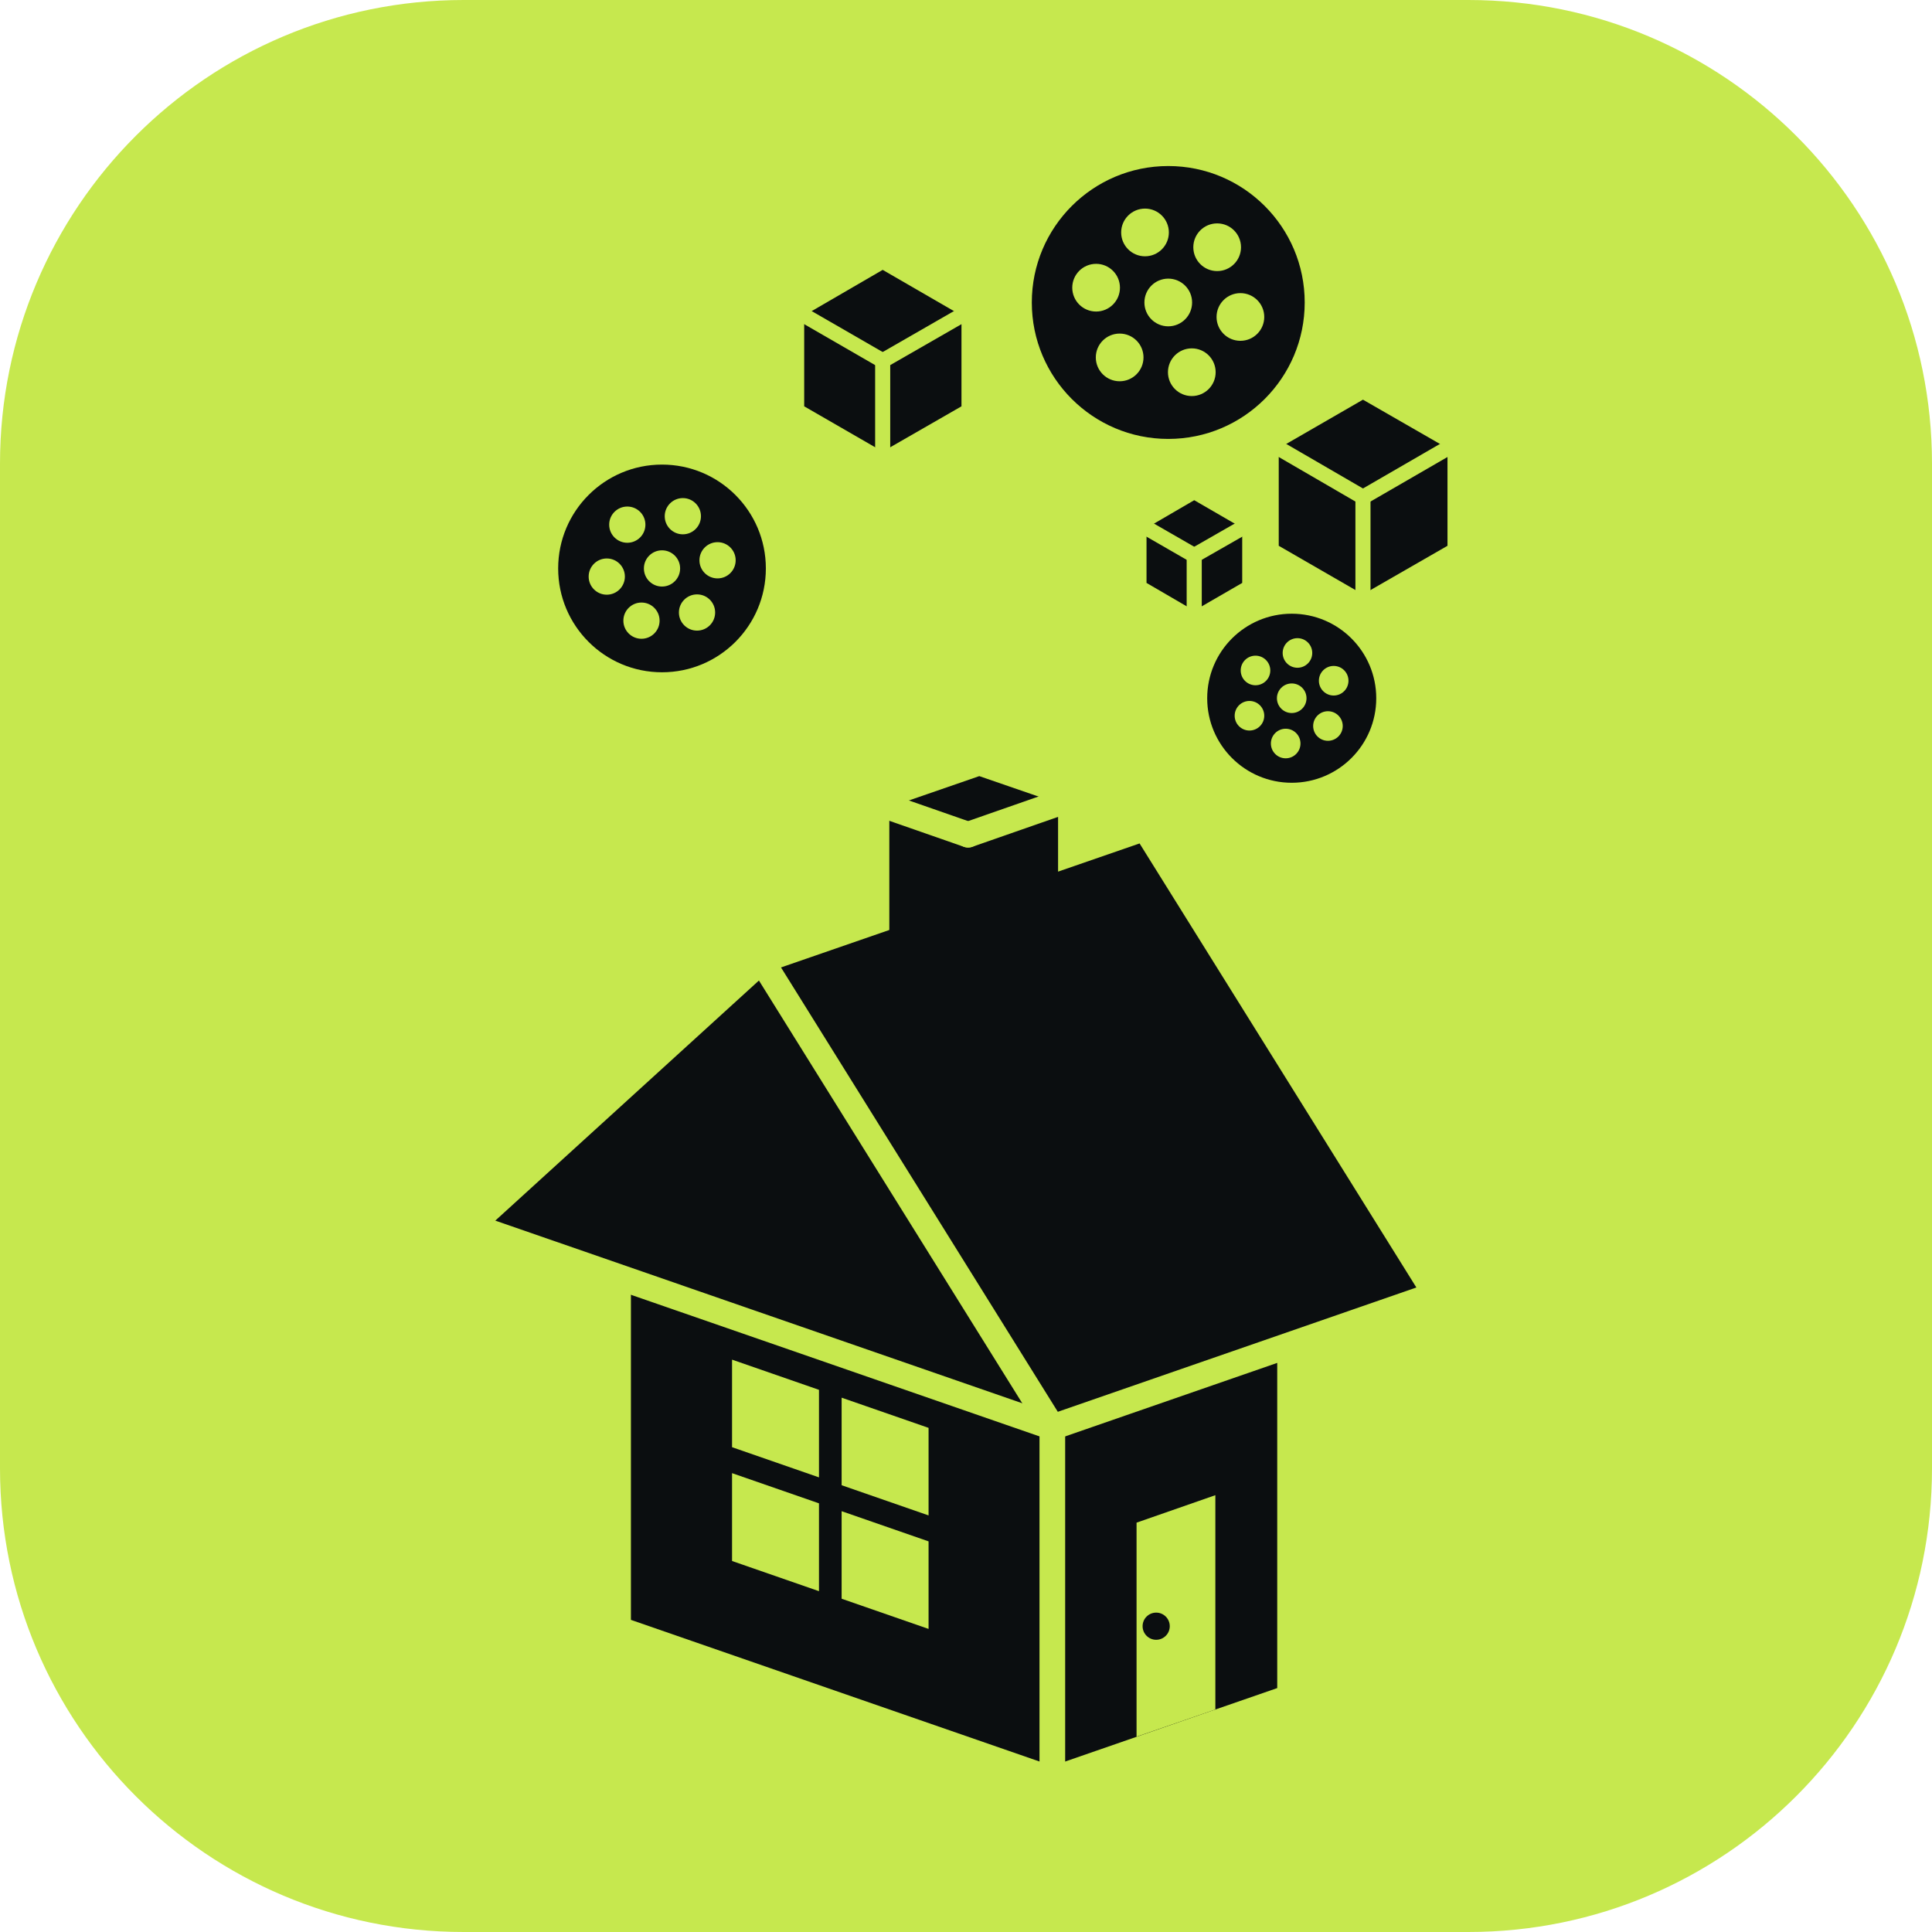
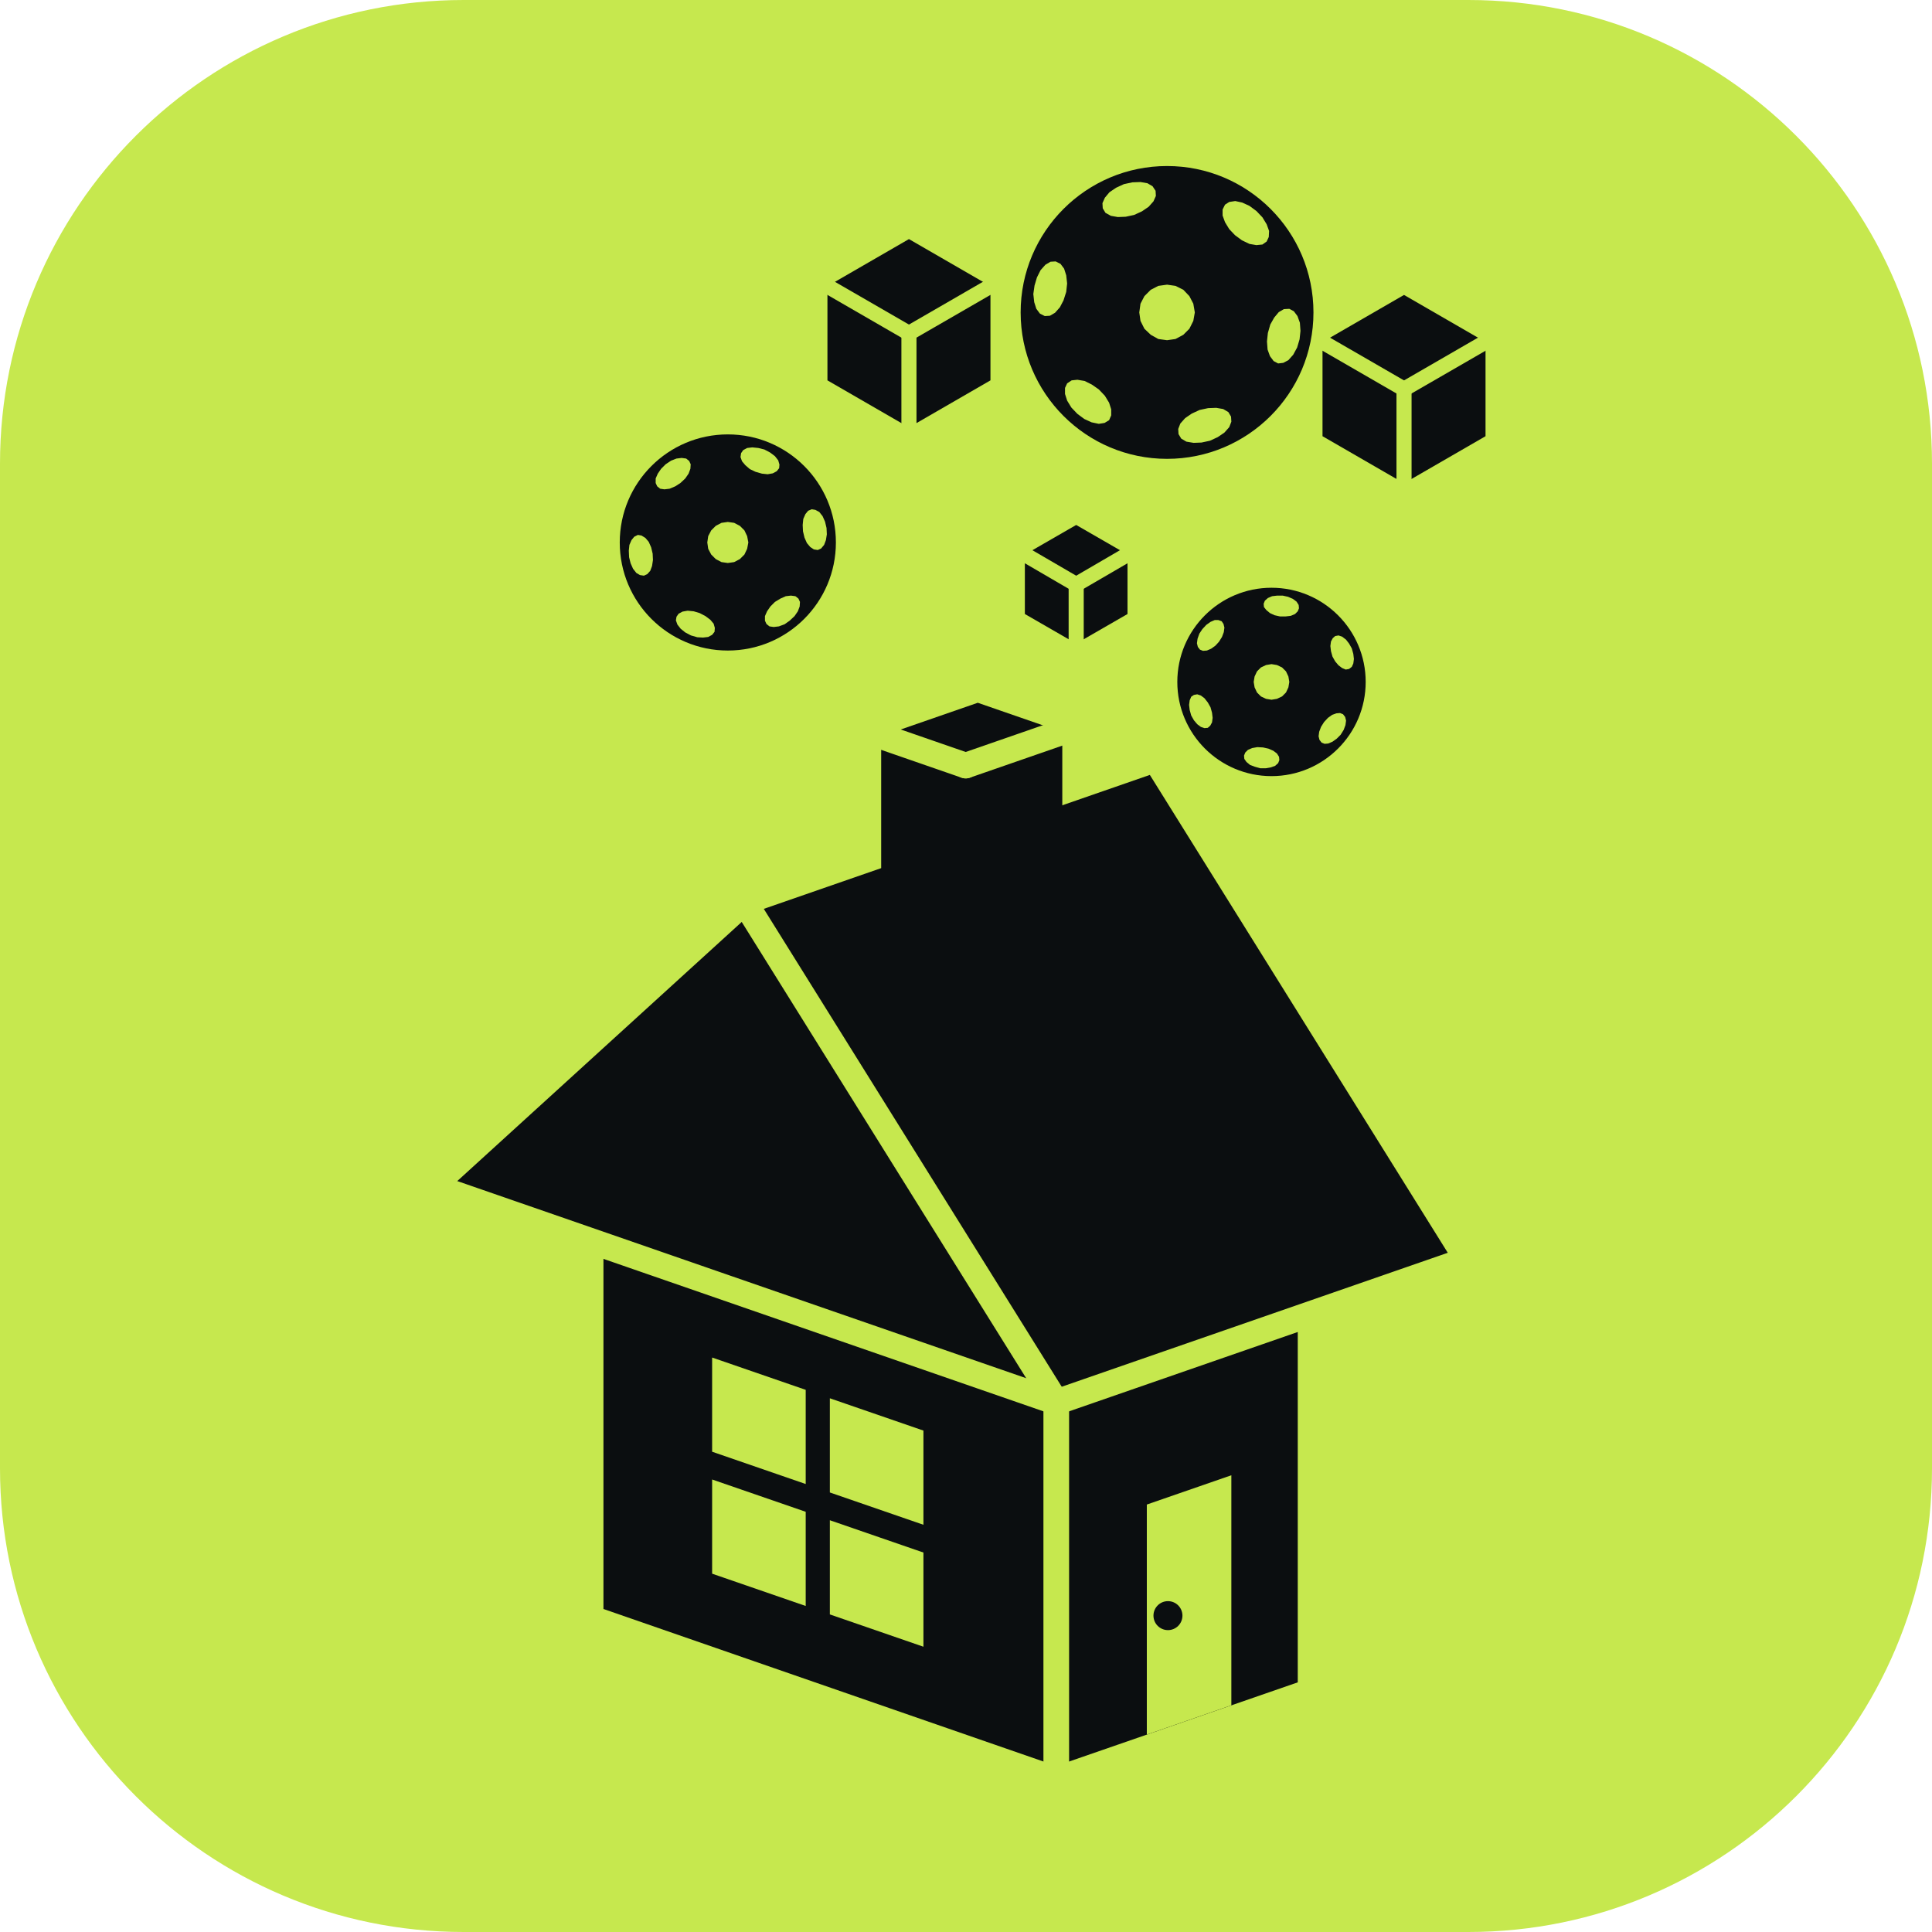
<svg xmlns="http://www.w3.org/2000/svg" viewBox="0 0 64 64" width="512" height="512">
  <rect width="64" height="64" rx="15.36" fill="#c6e84e" />
-   <path d="M20.9 53.66 L34.86 58.5 L42.31 55.92 L42.31 43.02 L34.86 45.6 L20.9 40.76 Z" fill="#0b0e10" fill-rule="evenodd" />
-   <path d="M16.05 40.76 L25.46 32.19 L37.75 27.94 L47.15 43.02 L34.86 47.28 Z" fill="#0b0e10" fill-rule="evenodd" />
-   <path d="M29.46 26.74 L32.44 25.71 L35.05 26.61 L35.05 35.86 L32.07 36.89 L29.46 35.99 Z" fill="#0b0e10" fill-rule="evenodd" />
-   <path d="M29.24 8.94 L31.85 10.45 L31.85 13.46 L29.24 14.96 L26.64 13.46 L26.64 10.45 Z" fill="#0b0e10" fill-rule="evenodd" />
-   <path d="M45.15 13.24 L47.95 14.85 L47.95 18.08 L45.15 19.69 L42.36 18.08 L42.36 14.85 Z" fill="#0b0e10" fill-rule="evenodd" />
-   <path d="M39.56 16.57 L41.15 17.49 L41.15 19.31 L39.56 20.23 L37.98 19.31 L37.98 17.49 Z" fill="#0b0e10" fill-rule="evenodd" />
-   <path d="M34.18 10.02 a4.52 4.52 0 1 0 9.04 0 a4.52 4.52 0 1 0 -9.04 0 Z M37.91 10.02 a0.79 0.79 0 1 0 1.58 0 a0.79 0.79 0 1 0 -1.58 0 Z M40.3 10.5 a0.79 0.79 0 1 0 1.58 0 a0.79 0.79 0 1 0 -1.58 0 Z M38.69 12.33 a0.79 0.79 0 1 0 1.58 0 a0.79 0.79 0 1 0 -1.58 0 Z M36.3 11.84 a0.79 0.79 0 1 0 1.58 0 a0.79 0.79 0 1 0 -1.58 0 Z M35.52 9.53 a0.79 0.79 0 1 0 1.58 0 a0.79 0.79 0 1 0 -1.58 0 Z M37.14 7.7 a0.79 0.79 0 1 0 1.58 0 a0.79 0.79 0 1 0 -1.58 0 Z M39.53 8.19 a0.79 0.79 0 1 0 1.58 0 a0.79 0.79 0 1 0 -1.58 0 Z" fill="#0b0e10" fill-rule="evenodd" />
-   <path d="M18.49 18.83 a3.44 3.44 0 1 0 6.88 0 a3.44 3.44 0 1 0 -6.88 0 Z M21.33 18.83 a0.6 0.6 0 1 0 1.2 0 a0.6 0.6 0 1 0 -1.2 0 Z M22.49 20.29 a0.6 0.6 0 1 0 1.2 0 a0.6 0.6 0 1 0 -1.2 0 Z M20.65 20.56 a0.6 0.6 0 1 0 1.2 0 a0.6 0.6 0 1 0 -1.2 0 Z M19.5 19.1 a0.6 0.6 0 1 0 1.2 0 a0.6 0.6 0 1 0 -1.2 0 Z M20.18 17.38 a0.6 0.6 0 1 0 1.2 0 a0.6 0.6 0 1 0 -1.2 0 Z M22.02 17.1 a0.6 0.6 0 1 0 1.2 0 a0.6 0.6 0 1 0 -1.2 0 Z M23.17 18.56 a0.6 0.6 0 1 0 1.2 0 a0.6 0.6 0 1 0 -1.2 0 Z" fill="#0b0e10" fill-rule="evenodd" />
-   <path d="M39.99 23.13 a2.8 2.8 0 1 0 5.6 0 a2.8 2.8 0 1 0 -5.6 0 Z M42.3 23.13 a0.49 0.49 0 1 0 0.98 0 a0.49 0.49 0 1 0 -0.98 0 Z M42.1 24.63 a0.49 0.49 0 1 0 0.98 0 a0.49 0.49 0 1 0 -0.98 0 Z M40.9 23.71 a0.49 0.49 0 1 0 0.98 0 a0.49 0.49 0 1 0 -0.98 0 Z M41.1 22.21 a0.49 0.49 0 1 0 0.98 0 a0.49 0.49 0 1 0 -0.98 0 Z M42.49 21.63 a0.49 0.49 0 1 0 0.98 0 a0.49 0.49 0 1 0 -0.98 0 Z M43.69 22.55 a0.49 0.49 0 1 0 0.98 0 a0.49 0.49 0 1 0 -0.98 0 Z M43.5 24.05 a0.49 0.49 0 1 0 0.98 0 a0.49 0.49 0 1 0 -0.98 0 Z" fill="#0b0e10" fill-rule="evenodd" />
-   <path d="M30.76 50.2 L27.88 49.2 L27.88 46.3 L30.76 47.3 Z" fill="#c6e84e" />
-   <path d="M27.13 48.94 L24.25 47.94 L24.25 45.04 L27.13 46.04 Z" fill="#c6e84e" />
-   <path d="M30.76 53.96 L27.88 52.96 L27.88 50.06 L30.76 51.06 Z" fill="#c6e84e" />
-   <path d="M27.13 52.71 L24.25 51.71 L24.25 48.8 L27.13 49.8 Z" fill="#c6e84e" />
-   <path d="M37.65 57.53 L40.26 56.63 L40.26 49.53 L37.65 50.44 Z" fill="#c6e84e" />
-   <path d="M16.05 40.76 L34.86 47.28 L47.15 43.02" fill="none" stroke="#c6e84e" stroke-width="0.85" stroke-linecap="round" stroke-linejoin="round" />
-   <path d="M34.86 47.28 L25.46 32.19" fill="none" stroke="#c6e84e" stroke-width="0.85" stroke-linecap="round" stroke-linejoin="round" />
-   <path d="M34.86 58.5 L34.86 47.28" fill="none" stroke="#c6e84e" stroke-width="0.85" stroke-linecap="round" stroke-linejoin="round" />
-   <path d="M32.07 27.65 L35.05 26.61" fill="none" stroke="#c6e84e" stroke-width="0.85" stroke-linecap="round" stroke-linejoin="round" />
-   <path d="M32.07 27.65 L29.46 26.74" fill="none" stroke="#c6e84e" stroke-width="0.85" stroke-linecap="round" stroke-linejoin="round" />
-   <path d="M29.24 11.95 L26.64 10.45" fill="none" stroke="#c6e84e" stroke-width="0.5" stroke-linecap="round" stroke-linejoin="round" />
-   <path d="M29.24 11.95 L31.85 10.45" fill="none" stroke="#c6e84e" stroke-width="0.5" stroke-linecap="round" stroke-linejoin="round" />
-   <path d="M29.24 11.95 L29.24 14.96" fill="none" stroke="#c6e84e" stroke-width="0.5" stroke-linecap="round" stroke-linejoin="round" />
-   <path d="M45.15 16.47 L42.36 14.85" fill="none" stroke="#c6e84e" stroke-width="0.5" stroke-linecap="round" stroke-linejoin="round" />
-   <path d="M45.15 16.47 L47.95 14.85" fill="none" stroke="#c6e84e" stroke-width="0.5" stroke-linecap="round" stroke-linejoin="round" />
-   <path d="M45.15 16.47 L45.15 19.69" fill="none" stroke="#c6e84e" stroke-width="0.5" stroke-linecap="round" stroke-linejoin="round" />
-   <path d="M39.56 18.4 L37.98 17.49" fill="none" stroke="#c6e84e" stroke-width="0.5" stroke-linecap="round" stroke-linejoin="round" />
-   <path d="M39.56 18.4 L41.15 17.49" fill="none" stroke="#c6e84e" stroke-width="0.5" stroke-linecap="round" stroke-linejoin="round" />
-   <path d="M39.56 18.4 L39.56 20.23" fill="none" stroke="#c6e84e" stroke-width="0.5" stroke-linecap="round" stroke-linejoin="round" />
-   <path d="M37.85 53.87 a0.45 0.45 0 1 0 0.9 0 a0.45 0.45 0 1 0 -0.9 0 Z" fill="#0b0e10" />
+   <path d="M19.99 53.3 L34.99 58.5 L42.99 55.73 L42.99 41.87 L34.99 44.64 L19.99 39.45 Z" fill="#0b0e10" fill-rule="evenodd" />
+   <path d="M14.79 39.45 L24.89 30.25 L38.09 25.67 L48.19 41.87 L34.99 46.45 Z" fill="#0b0e10" fill-rule="evenodd" />
+   <path d="M29.19 24.39 L32.39 23.28 L35.19 24.25 L35.19 34.18 L31.99 35.29 L29.19 34.32 Z" fill="#0b0e10" fill-rule="evenodd" />
+   <path d="M30.11 7.92 L32.81 9.48 L32.81 12.6 L30.11 14.16 L27.41 12.6 L27.41 9.48 Z" fill="#0b0e10" fill-rule="evenodd" />
+   <path d="M46.51 9.77 L49.21 11.33 L49.21 14.45 L46.51 16.01 L43.81 14.45 L43.81 11.33 Z" fill="#0b0e10" fill-rule="evenodd" />
+   <path d="M35.65 17.39 L37.35 18.37 L37.35 20.34 L35.65 21.32 L33.95 20.34 L33.95 18.37 Z" fill="#0b0e10" fill-rule="evenodd" />
+   <path d="M33.81 10.35 a4.85 4.85 0 1 0 9.7 0 a4.85 4.85 0 1 0 -9.7 0 Z M39.58 10.35 L39.53 10.63 L39.4 10.89 L39.2 11.09 L38.94 11.23 L38.66 11.27 L38.37 11.23 L38.12 11.09 L37.91 10.89 L37.78 10.63 L37.74 10.35 L37.78 10.06 L37.91 9.81 L38.12 9.6 L38.37 9.47 L38.66 9.43 L38.94 9.47 L39.2 9.6 L39.4 9.81 L39.53 10.06 Z M43.05 11.24 L42.97 11.51 L42.84 11.75 L42.68 11.93 L42.51 12.02 L42.34 12.04 L42.19 11.96 L42.07 11.8 L41.99 11.58 L41.97 11.31 L42 11.03 L42.08 10.75 L42.21 10.52 L42.36 10.34 L42.53 10.24 L42.71 10.23 L42.86 10.31 L42.98 10.47 L43.06 10.69 L43.08 10.96 Z M40.08 14.6 L39.8 14.66 L39.54 14.67 L39.3 14.63 L39.13 14.53 L39.04 14.38 L39.03 14.21 L39.1 14.03 L39.26 13.85 L39.48 13.7 L39.74 13.58 L40.02 13.52 L40.29 13.51 L40.52 13.55 L40.69 13.65 L40.78 13.8 L40.79 13.97 L40.72 14.15 L40.56 14.33 L40.34 14.48 Z M35.69 13.71 L35.49 13.5 L35.35 13.27 L35.28 13.05 L35.28 12.85 L35.35 12.7 L35.5 12.6 L35.69 12.58 L35.93 12.62 L36.17 12.74 L36.4 12.9 L36.6 13.11 L36.74 13.34 L36.81 13.56 L36.81 13.76 L36.74 13.92 L36.59 14.01 L36.4 14.04 L36.16 13.99 L35.92 13.88 Z M34.27 9.46 L34.35 9.19 L34.47 8.95 L34.63 8.77 L34.8 8.67 L34.97 8.66 L35.13 8.74 L35.25 8.9 L35.32 9.12 L35.35 9.39 L35.32 9.67 L35.23 9.95 L35.11 10.18 L34.95 10.36 L34.78 10.46 L34.61 10.47 L34.45 10.39 L34.33 10.23 L34.26 10.01 L34.23 9.74 Z M37.23 6.1 L37.51 6.04 L37.78 6.03 L38.01 6.07 L38.18 6.17 L38.28 6.32 L38.29 6.49 L38.21 6.67 L38.05 6.85 L37.83 7 L37.57 7.12 L37.29 7.18 L37.03 7.19 L36.8 7.15 L36.62 7.05 L36.53 6.9 L36.52 6.73 L36.6 6.55 L36.75 6.37 L36.97 6.22 Z M41.62 6.99 L41.82 7.2 L41.96 7.43 L42.04 7.65 L42.03 7.85 L41.96 8 L41.82 8.1 L41.62 8.12 L41.39 8.08 L41.14 7.96 L40.91 7.79 L40.72 7.59 L40.58 7.36 L40.5 7.14 L40.5 6.94 L40.58 6.78 L40.72 6.69 L40.92 6.66 L41.15 6.71 L41.39 6.82 Z" fill="#0b0e10" fill-rule="evenodd" />
+   <path d="M20.53 17.97 a3.58 3.58 0 1 0 7.16 0 a3.58 3.58 0 1 0 -7.16 0 Z M24.79 17.97 L24.75 18.18 L24.66 18.37 L24.51 18.52 L24.32 18.62 L24.11 18.65 L23.9 18.62 L23.71 18.52 L23.56 18.37 L23.46 18.18 L23.43 17.97 L23.46 17.76 L23.56 17.57 L23.71 17.42 L23.9 17.32 L24.11 17.29 L24.32 17.32 L24.51 17.42 L24.66 17.57 L24.75 17.76 Z M26.16 20.56 L25.99 20.68 L25.8 20.75 L25.63 20.77 L25.49 20.75 L25.39 20.67 L25.34 20.56 L25.34 20.41 L25.41 20.25 L25.52 20.09 L25.67 19.94 L25.85 19.83 L26.03 19.75 L26.2 19.73 L26.35 19.75 L26.45 19.83 L26.5 19.94 L26.49 20.09 L26.43 20.25 L26.32 20.41 Z M22.89 21.05 L22.7 20.95 L22.55 20.83 L22.44 20.69 L22.39 20.55 L22.41 20.43 L22.48 20.33 L22.61 20.26 L22.78 20.23 L22.98 20.25 L23.18 20.31 L23.37 20.41 L23.53 20.53 L23.64 20.66 L23.68 20.8 L23.67 20.93 L23.59 21.03 L23.46 21.1 L23.29 21.12 L23.1 21.11 Z M20.84 18.46 L20.83 18.24 L20.85 18.05 L20.92 17.89 L21.01 17.78 L21.13 17.72 L21.25 17.74 L21.38 17.82 L21.49 17.95 L21.57 18.13 L21.62 18.34 L21.63 18.55 L21.6 18.75 L21.54 18.91 L21.44 19.02 L21.33 19.07 L21.2 19.05 L21.08 18.98 L20.97 18.84 L20.89 18.66 Z M22.05 15.38 L22.23 15.26 L22.41 15.19 L22.58 15.17 L22.73 15.19 L22.83 15.27 L22.88 15.38 L22.87 15.53 L22.81 15.69 L22.7 15.85 L22.54 16 L22.37 16.11 L22.18 16.19 L22.01 16.21 L21.87 16.19 L21.77 16.11 L21.72 16 L21.72 15.85 L21.79 15.69 L21.9 15.53 Z M25.32 14.89 L25.51 14.99 L25.67 15.11 L25.78 15.25 L25.82 15.39 L25.81 15.51 L25.73 15.61 L25.6 15.68 L25.43 15.71 L25.24 15.69 L25.03 15.63 L24.84 15.54 L24.69 15.41 L24.58 15.28 L24.53 15.14 L24.55 15.01 L24.62 14.91 L24.75 14.84 L24.92 14.82 L25.12 14.84 Z M27.38 17.49 L27.39 17.7 L27.36 17.89 L27.3 18.05 L27.2 18.17 L27.09 18.22 L26.96 18.2 L26.84 18.12 L26.73 17.99 L26.65 17.81 L26.6 17.6 L26.59 17.39 L26.61 17.19 L26.68 17.03 L26.77 16.92 L26.89 16.87 L27.01 16.89 L27.14 16.96 L27.25 17.1 L27.33 17.28 Z" fill="#0b0e10" fill-rule="evenodd" />
+   <path d="M39 22.59 a3.12 3.12 0 1 0 6.24 0 a3.12 3.12 0 1 0 -6.24 0 Z M42.71 22.59 L42.68 22.77 L42.6 22.94 L42.47 23.07 L42.3 23.15 L42.12 23.18 L41.94 23.15 L41.77 23.07 L41.64 22.94 L41.56 22.77 L41.53 22.59 L41.56 22.41 L41.64 22.24 L41.77 22.11 L41.94 22.03 L42.12 22 L42.3 22.03 L42.47 22.11 L42.6 22.24 L42.68 22.41 Z M41.75 25.45 L41.57 25.4 L41.41 25.34 L41.29 25.24 L41.22 25.14 L41.21 25.03 L41.25 24.93 L41.34 24.84 L41.48 24.78 L41.65 24.75 L41.84 24.76 L42.02 24.8 L42.18 24.87 L42.3 24.96 L42.37 25.07 L42.38 25.18 L42.34 25.28 L42.24 25.37 L42.1 25.42 L41.93 25.45 Z M39.46 23.7 L39.41 23.52 L39.39 23.35 L39.41 23.2 L39.46 23.08 L39.55 23.02 L39.66 23 L39.78 23.04 L39.9 23.13 L40.01 23.27 L40.1 23.43 L40.15 23.61 L40.17 23.78 L40.15 23.93 L40.09 24.04 L40.01 24.11 L39.9 24.12 L39.78 24.08 L39.66 23.99 L39.55 23.86 Z M39.83 20.84 L39.96 20.7 L40.1 20.6 L40.24 20.54 L40.36 20.54 L40.47 20.58 L40.53 20.67 L40.56 20.79 L40.54 20.94 L40.48 21.1 L40.38 21.26 L40.26 21.39 L40.12 21.49 L39.98 21.55 L39.85 21.56 L39.75 21.52 L39.68 21.43 L39.65 21.31 L39.67 21.16 L39.73 20.99 Z M42.49 19.73 L42.67 19.77 L42.83 19.84 L42.95 19.93 L43.02 20.04 L43.03 20.15 L42.99 20.25 L42.9 20.34 L42.76 20.4 L42.59 20.42 L42.4 20.42 L42.22 20.38 L42.07 20.31 L41.95 20.21 L41.87 20.11 L41.86 20 L41.9 19.9 L42 19.81 L42.14 19.75 L42.31 19.73 Z M44.78 21.48 L44.83 21.66 L44.85 21.83 L44.83 21.98 L44.78 22.09 L44.69 22.16 L44.58 22.18 L44.46 22.13 L44.34 22.04 L44.23 21.91 L44.14 21.75 L44.09 21.57 L44.07 21.4 L44.09 21.25 L44.15 21.14 L44.23 21.07 L44.34 21.05 L44.46 21.09 L44.59 21.19 L44.69 21.32 Z M44.41 24.34 L44.28 24.47 L44.14 24.57 L44 24.63 L43.88 24.64 L43.78 24.6 L43.71 24.51 L43.68 24.39 L43.7 24.24 L43.76 24.08 L43.86 23.92 L43.99 23.78 L44.13 23.68 L44.27 23.63 L44.39 23.62 L44.49 23.66 L44.56 23.75 L44.59 23.87 L44.57 24.02 L44.51 24.18 Z" fill="#0b0e10" fill-rule="evenodd" />
+   <path d="M30.59 50.51 L27.49 49.44 L27.49 46.32 L30.59 47.39 Z" fill="#c6e84e" />
+   <path d="M26.69 49.16 L23.59 48.09 L23.59 44.97 L26.69 46.04 Z" fill="#c6e84e" />
+   <path d="M30.59 54.55 L27.49 53.48 L27.49 50.36 L30.59 51.43 Z" fill="#c6e84e" />
+   <path d="M26.69 53.2 L23.59 52.13 L23.59 49.01 L26.69 50.08 Z" fill="#c6e84e" />
+   <path d="M37.99 57.46 L40.79 56.49 L40.79 48.87 L37.99 49.84 Z" fill="#c6e84e" />
+   <path d="M14.79 39.45 L34.99 46.45 L48.19 41.87" fill="none" stroke="#c6e84e" stroke-width="0.85" stroke-linecap="round" stroke-linejoin="round" />
+   <path d="M34.99 46.45 L24.89 30.25" fill="none" stroke="#c6e84e" stroke-width="0.85" stroke-linecap="round" stroke-linejoin="round" />
+   <path d="M34.99 58.5 L34.99 46.45" fill="none" stroke="#c6e84e" stroke-width="0.85" stroke-linecap="round" stroke-linejoin="round" />
+   <path d="M31.99 25.36 L35.19 24.25" fill="none" stroke="#c6e84e" stroke-width="0.85" stroke-linecap="round" stroke-linejoin="round" />
+   <path d="M31.99 25.36 L29.19 24.39" fill="none" stroke="#c6e84e" stroke-width="0.85" stroke-linecap="round" stroke-linejoin="round" />
+   <path d="M30.11 11.04 L27.41 9.48" fill="none" stroke="#c6e84e" stroke-width="0.5" stroke-linecap="round" stroke-linejoin="round" />
+   <path d="M30.11 11.04 L32.81 9.48" fill="none" stroke="#c6e84e" stroke-width="0.5" stroke-linecap="round" stroke-linejoin="round" />
+   <path d="M30.11 11.04 L30.11 14.16" fill="none" stroke="#c6e84e" stroke-width="0.5" stroke-linecap="round" stroke-linejoin="round" />
+   <path d="M46.51 12.89 L43.81 11.33" fill="none" stroke="#c6e84e" stroke-width="0.5" stroke-linecap="round" stroke-linejoin="round" />
+   <path d="M46.51 12.89 L49.21 11.33" fill="none" stroke="#c6e84e" stroke-width="0.5" stroke-linecap="round" stroke-linejoin="round" />
+   <path d="M46.51 12.89 L46.51 16.01" fill="none" stroke="#c6e84e" stroke-width="0.5" stroke-linecap="round" stroke-linejoin="round" />
+   <path d="M35.65 19.36 L33.95 18.37" fill="none" stroke="#c6e84e" stroke-width="0.5" stroke-linecap="round" stroke-linejoin="round" />
+   <path d="M35.65 19.36 L37.35 18.37" fill="none" stroke="#c6e84e" stroke-width="0.5" stroke-linecap="round" stroke-linejoin="round" />
+   <path d="M35.65 19.36 L35.65 21.32" fill="none" stroke="#c6e84e" stroke-width="0.5" stroke-linecap="round" stroke-linejoin="round" />
+   <path d="M38.21 53.52 a0.48 0.48 0 1 0 0.96 0 a0.48 0.48 0 1 0 -0.96 0 Z" fill="#0b0e10" />
</svg>
